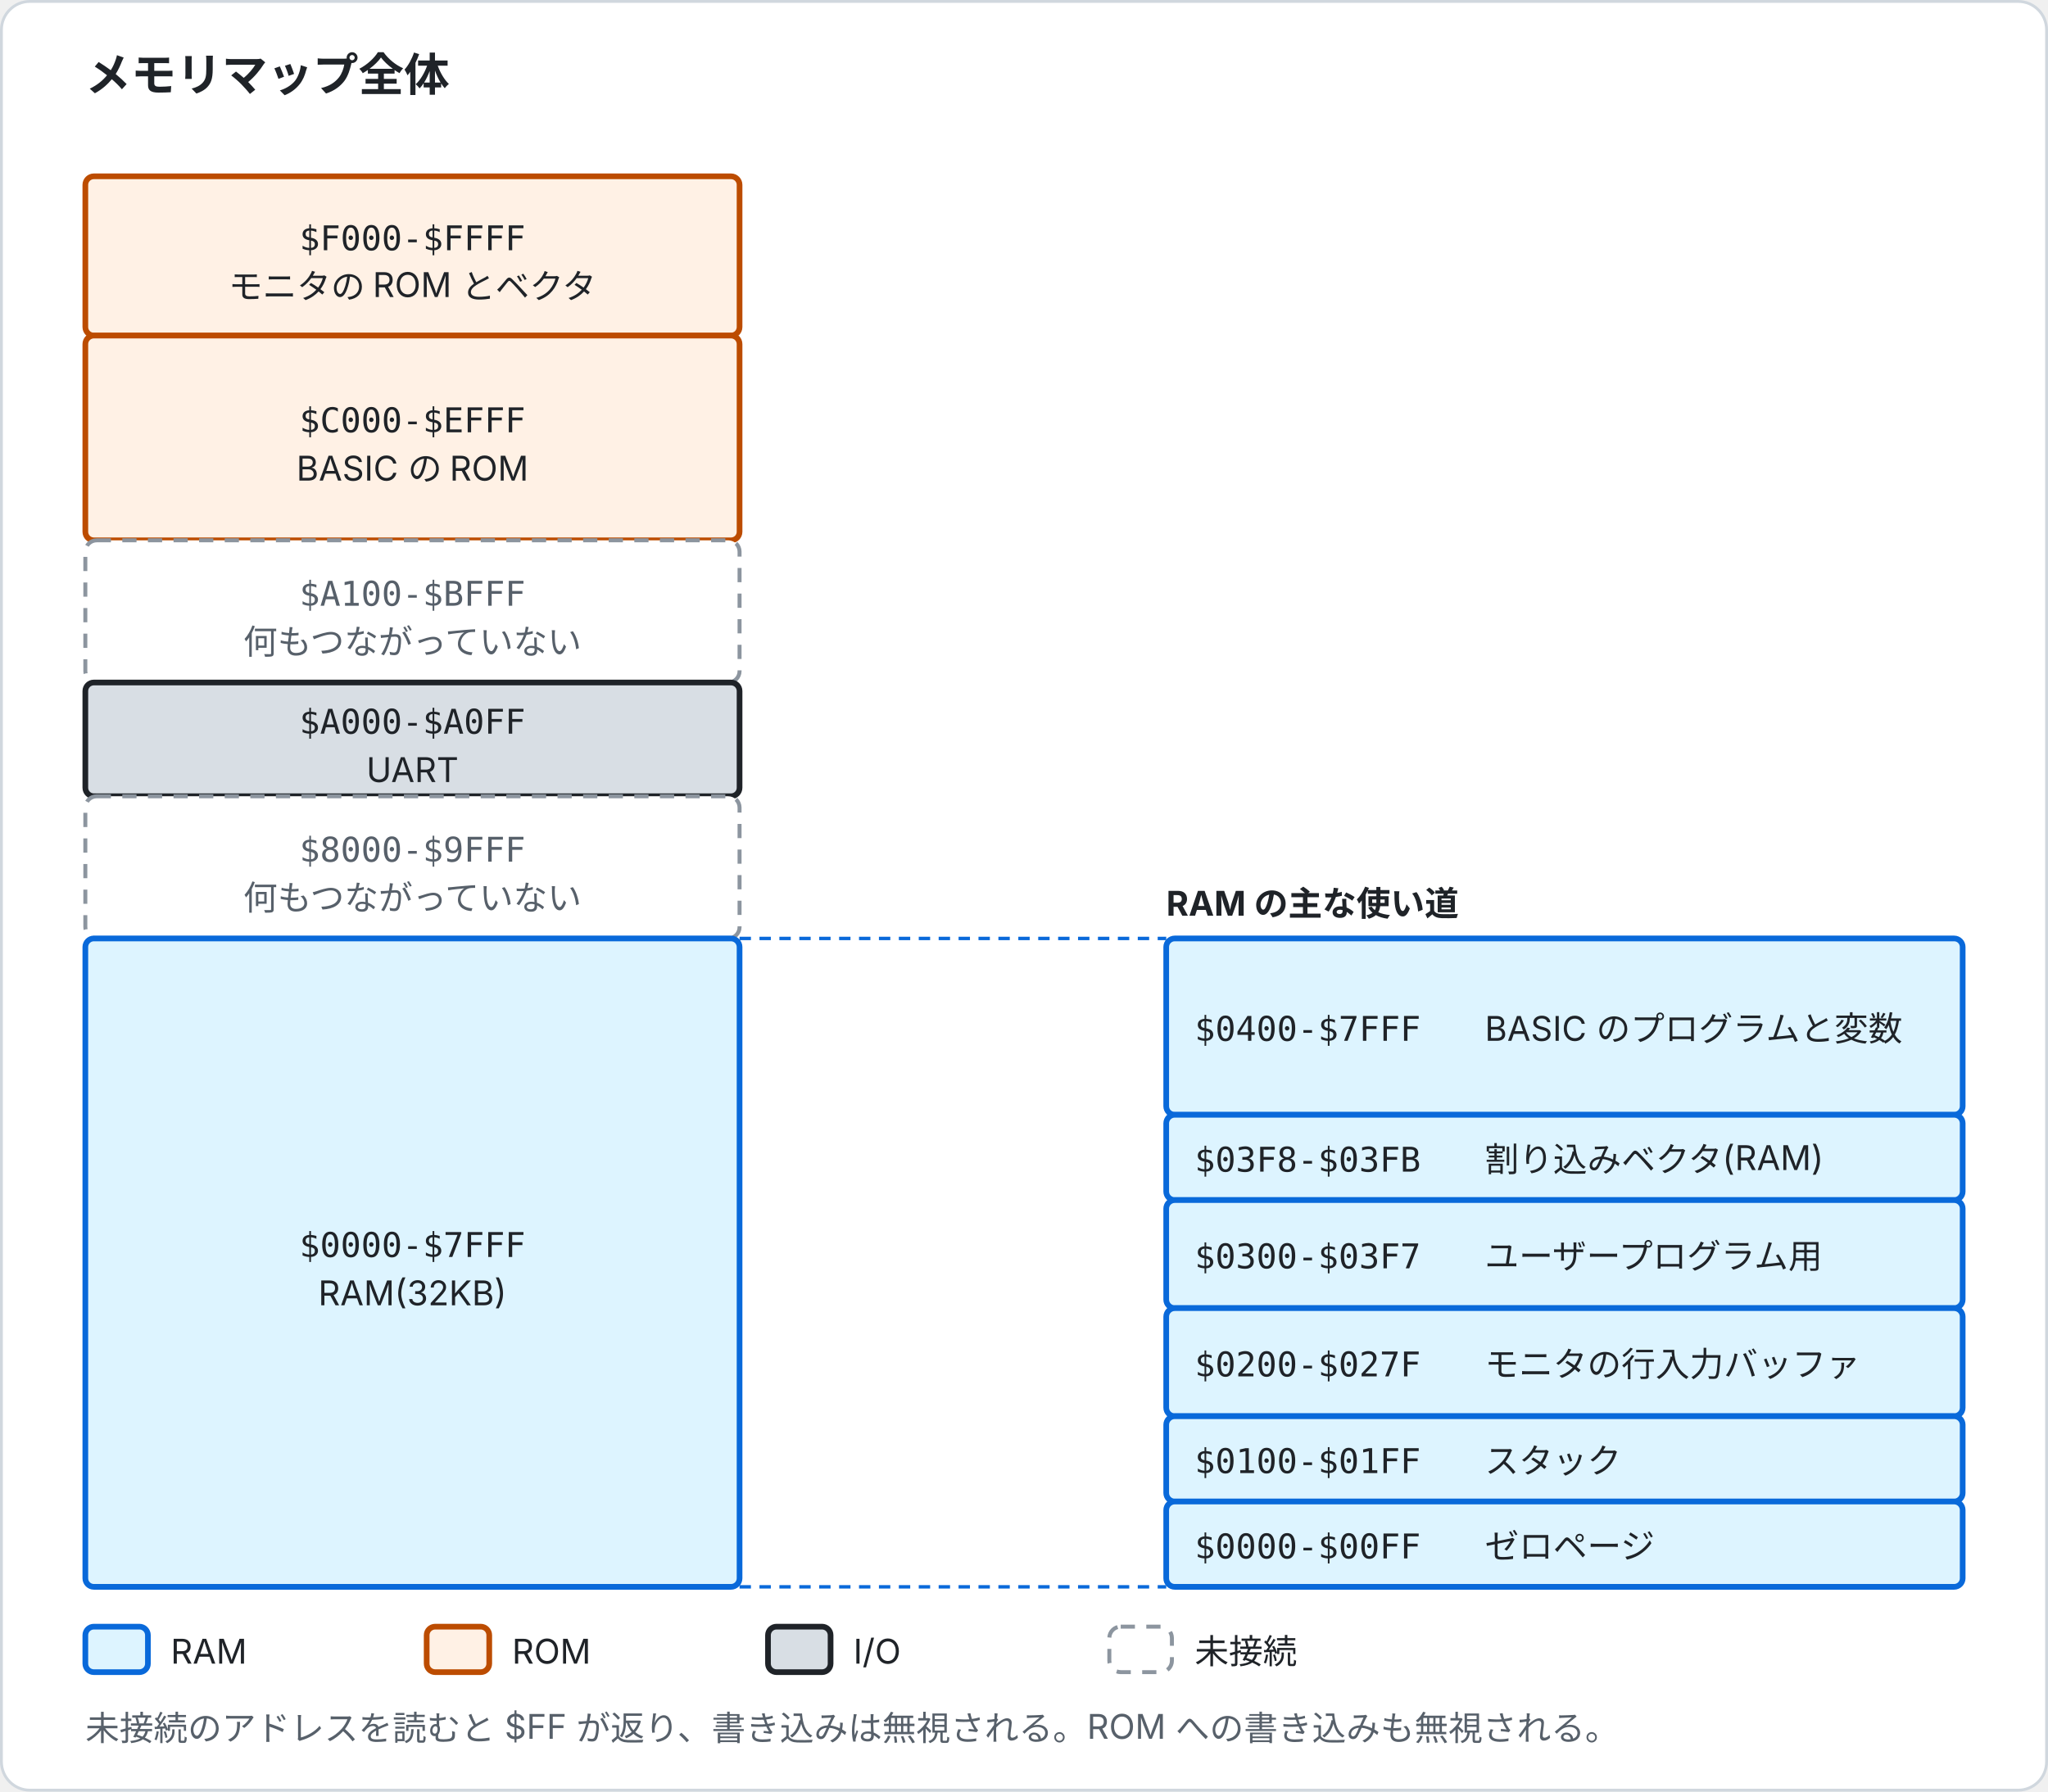
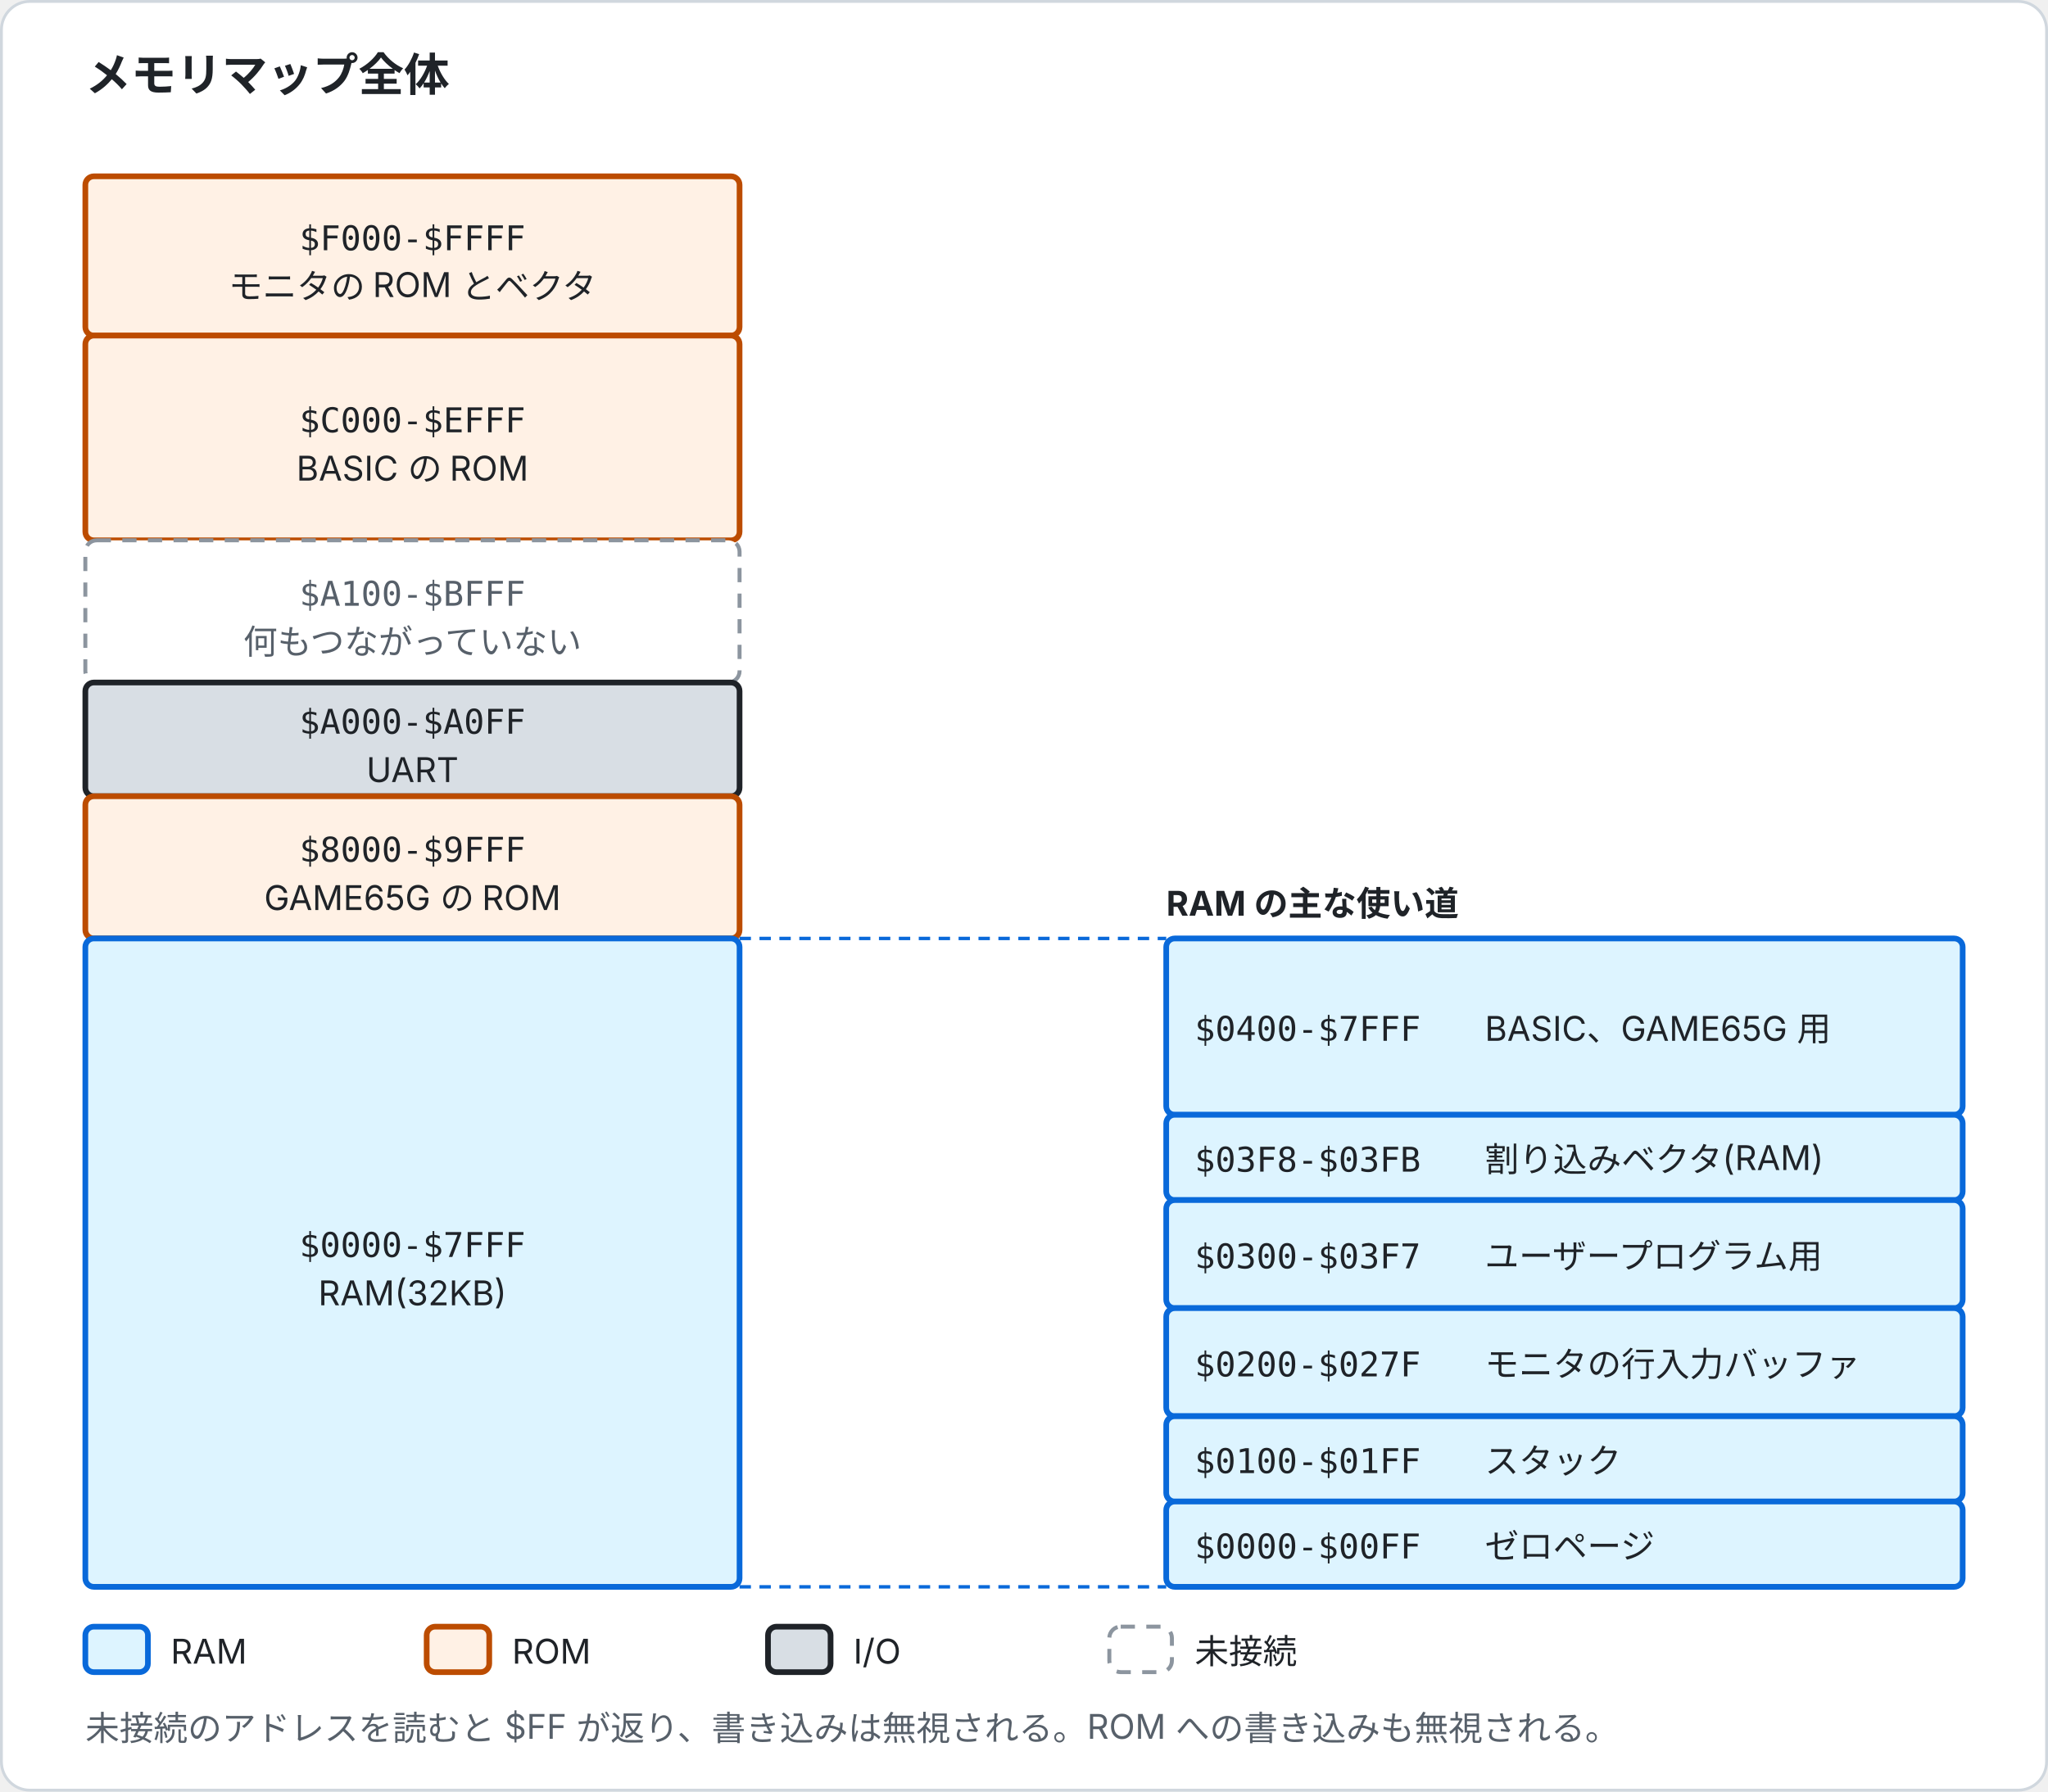
<svg xmlns="http://www.w3.org/2000/svg" width="720" height="630" viewBox="0 0 720 630" role="img" aria-labelledby="t d">
  <defs>
    <marker id="ah" viewBox="0 0 10 10" refX="9" refY="5" markerWidth="8" markerHeight="8" orient="auto">
      <path d="M0 0 L10 5 L0 10 z" fill="#0969da" />
    </marker>
    <marker id="ao" viewBox="0 0 10 10" refX="9" refY="5" markerWidth="8" markerHeight="8" orient="auto">
      <path d="M0 0 L10 5 L0 10 z" fill="#bc4c00" />
    </marker>
  </defs>
  <rect x="0.5" y="0.5" width="719" height="629" rx="10" fill="#ffffff" stroke="#d0d7de" />
  <text x="30" y="32" font-size="16" font-weight="bold" text-anchor="start" fill="#1f2328" font-family="-apple-system, 'Hiragino Sans', 'Noto Sans JP', sans-serif">メモリマップ全体</text>
  <text x="690" y="32" font-size="16" font-weight="bold" text-anchor="end" fill="#0969da" font-family="ui-monospace, SFMono-Regular, Menlo, Consolas, monospace" />
  <rect x="30" y="62" width="230" height="56" rx="3" fill="#fff1e5" stroke="#bc4c00" stroke-width="2" />
  <text x="145.0" y="88.0" font-size="12" font-weight="normal" text-anchor="middle" fill="#1f2328" font-family="ui-monospace, SFMono-Regular, Menlo, Consolas, monospace">$F000-$FFFF</text>
  <text x="145.0" y="105.0" font-size="12" font-weight="normal" text-anchor="middle" fill="#1f2328" font-family="-apple-system, 'Hiragino Sans', 'Noto Sans JP', sans-serif">モニタの ROM とベクタ</text>
  <rect x="30" y="118" width="230" height="72" rx="3" fill="#fff1e5" stroke="#bc4c00" stroke-width="2" />
  <text x="145.0" y="152.0" font-size="12" font-weight="normal" text-anchor="middle" fill="#1f2328" font-family="ui-monospace, SFMono-Regular, Menlo, Consolas, monospace">$C000-$EFFF</text>
  <text x="145.0" y="169.0" font-size="12" font-weight="normal" text-anchor="middle" fill="#1f2328" font-family="-apple-system, 'Hiragino Sans', 'Noto Sans JP', sans-serif">BASIC の ROM</text>
  <rect x="30" y="190" width="230" height="50" rx="4" fill="#ffffff" stroke="#8c959f" stroke-width="1.4" stroke-dasharray="5 4" />
  <text x="145.0" y="213.0" font-size="12" font-weight="normal" text-anchor="middle" fill="#57606a" font-family="ui-monospace, SFMono-Regular, Menlo, Consolas, monospace">$A100-$BFFF</text>
  <text x="145.0" y="230.0" font-size="12" font-weight="normal" text-anchor="middle" fill="#57606a" font-family="-apple-system, 'Hiragino Sans', 'Noto Sans JP', sans-serif">何もつながっていない</text>
  <rect x="30" y="240" width="230" height="40" rx="3" fill="#d8dee4" stroke="#1f2328" stroke-width="2" />
  <text x="145.0" y="258.0" font-size="12" font-weight="normal" text-anchor="middle" fill="#1f2328" font-family="ui-monospace, SFMono-Regular, Menlo, Consolas, monospace">$A000-$A0FF</text>
  <text x="145.0" y="275.0" font-size="12" font-weight="normal" text-anchor="middle" fill="#1f2328" font-family="-apple-system, 'Hiragino Sans', 'Noto Sans JP', sans-serif">UART</text>
-   <rect x="30" y="280" width="230" height="50" rx="4" fill="#ffffff" stroke="#8c959f" stroke-width="1.4" stroke-dasharray="5 4" />
-   <text x="145.0" y="303.0" font-size="12" font-weight="normal" text-anchor="middle" fill="#57606a" font-family="ui-monospace, SFMono-Regular, Menlo, Consolas, monospace">$8000-$9FFF</text>
-   <text x="145.0" y="320.0" font-size="12" font-weight="normal" text-anchor="middle" fill="#57606a" font-family="-apple-system, 'Hiragino Sans', 'Noto Sans JP', sans-serif">何もつながっていない</text>
+   <rect x="30" y="280" width="230" height="50" rx="3" fill="#fff1e5" stroke="#bc4c00" stroke-width="2" />
+   <text x="145.0" y="303.0" font-size="12" font-weight="normal" text-anchor="middle" fill="#1f2328" font-family="ui-monospace, SFMono-Regular, Menlo, Consolas, monospace">$8000-$9FFF</text>
+   <text x="145.0" y="320.0" font-size="12" font-weight="normal" text-anchor="middle" fill="#1f2328" font-family="-apple-system, 'Hiragino Sans', 'Noto Sans JP', sans-serif">GAME65G の ROM</text>
  <rect x="30" y="330" width="230" height="228" rx="3" fill="#ddf4ff" stroke="#0969da" stroke-width="2" />
  <text x="145.0" y="442.0" font-size="12" font-weight="normal" text-anchor="middle" fill="#1f2328" font-family="ui-monospace, SFMono-Regular, Menlo, Consolas, monospace">$0000-$7FFF</text>
  <text x="145.0" y="459.0" font-size="12" font-weight="normal" text-anchor="middle" fill="#1f2328" font-family="-apple-system, 'Hiragino Sans', 'Noto Sans JP', sans-serif">RAM(32KB)</text>
  <text x="410" y="322" font-size="12" font-weight="bold" text-anchor="start" fill="#1f2328" font-family="-apple-system, 'Hiragino Sans', 'Noto Sans JP', sans-serif">RAM の主な使い道</text>
  <rect x="410" y="330" width="280" height="62" rx="3" fill="#ddf4ff" stroke="#0969da" stroke-width="2" />
  <text x="420" y="366.0" font-size="12" font-weight="normal" text-anchor="start" fill="#1f2328" font-family="ui-monospace, SFMono-Regular, Menlo, Consolas, monospace">$0400-$7FFF</text>
-   <text x="522" y="366.0" font-size="12" font-weight="normal" text-anchor="start" fill="#1f2328" font-family="-apple-system, 'Hiragino Sans', 'Noto Sans JP', sans-serif">BASIC のプログラムと変数</text>
+   <text x="522" y="366.0" font-size="12" font-weight="normal" text-anchor="start" fill="#1f2328" font-family="-apple-system, 'Hiragino Sans', 'Noto Sans JP', sans-serif">BASIC、GAME65G 用</text>
  <rect x="410" y="392" width="280" height="30" rx="3" fill="#ddf4ff" stroke="#0969da" stroke-width="2" />
  <text x="420" y="412.0" font-size="12" font-weight="normal" text-anchor="start" fill="#1f2328" font-family="ui-monospace, SFMono-Regular, Menlo, Consolas, monospace">$03F8-$03FB</text>
  <text x="522" y="412.0" font-size="12" font-weight="normal" text-anchor="start" fill="#1f2328" font-family="-apple-system, 'Hiragino Sans', 'Noto Sans JP', sans-serif">割り込みベクタ(RAM)</text>
  <rect x="410" y="422" width="280" height="38" rx="3" fill="#ddf4ff" stroke="#0969da" stroke-width="2" />
  <text x="420" y="446.0" font-size="12" font-weight="normal" text-anchor="start" fill="#1f2328" font-family="ui-monospace, SFMono-Regular, Menlo, Consolas, monospace">$0300-$03F7</text>
  <text x="522" y="446.0" font-size="12" font-weight="normal" text-anchor="start" fill="#1f2328" font-family="-apple-system, 'Hiragino Sans', 'Noto Sans JP', sans-serif">ユーザープログラム用</text>
  <rect x="410" y="460" width="280" height="38" rx="3" fill="#ddf4ff" stroke="#0969da" stroke-width="2" />
  <text x="420" y="484.0" font-size="12" font-weight="normal" text-anchor="start" fill="#1f2328" font-family="ui-monospace, SFMono-Regular, Menlo, Consolas, monospace">$0200-$027F</text>
  <text x="522" y="484.0" font-size="12" font-weight="normal" text-anchor="start" fill="#1f2328" font-family="-apple-system, 'Hiragino Sans', 'Noto Sans JP', sans-serif">モニタの行入力バッファ</text>
  <rect x="410" y="498" width="280" height="30" rx="3" fill="#ddf4ff" stroke="#0969da" stroke-width="2" />
  <text x="420" y="518.0" font-size="12" font-weight="normal" text-anchor="start" fill="#1f2328" font-family="ui-monospace, SFMono-Regular, Menlo, Consolas, monospace">$0100-$01FF</text>
  <text x="522" y="518.0" font-size="12" font-weight="normal" text-anchor="start" fill="#1f2328" font-family="-apple-system, 'Hiragino Sans', 'Noto Sans JP', sans-serif">スタック</text>
  <rect x="410" y="528" width="280" height="30" rx="3" fill="#ddf4ff" stroke="#0969da" stroke-width="2" />
  <text x="420" y="548.0" font-size="12" font-weight="normal" text-anchor="start" fill="#1f2328" font-family="ui-monospace, SFMono-Regular, Menlo, Consolas, monospace">$0000-$00FF</text>
  <text x="522" y="548.0" font-size="12" font-weight="normal" text-anchor="start" fill="#1f2328" font-family="-apple-system, 'Hiragino Sans', 'Noto Sans JP', sans-serif">ゼロページ</text>
  <line x1="260" y1="330" x2="410" y2="330" stroke="#0969da" stroke-width="1.2" stroke-dasharray="4 3" />
  <line x1="260" y1="558" x2="410" y2="558" stroke="#0969da" stroke-width="1.2" stroke-dasharray="4 3" />
  <rect x="30" y="572" width="22" height="16" rx="3" fill="#ddf4ff" stroke="#0969da" stroke-width="2" />
  <text x="41.0" y="585.0" font-size="12" font-weight="normal" text-anchor="middle" fill="#1f2328" font-family="ui-monospace, SFMono-Regular, Menlo, Consolas, monospace" />
  <text x="60" y="585" font-size="12" font-weight="normal" text-anchor="start" fill="#1f2328" font-family="-apple-system, 'Hiragino Sans', 'Noto Sans JP', sans-serif">RAM</text>
  <rect x="150" y="572" width="22" height="16" rx="3" fill="#fff1e5" stroke="#bc4c00" stroke-width="2" />
  <text x="161.0" y="585.0" font-size="12" font-weight="normal" text-anchor="middle" fill="#1f2328" font-family="ui-monospace, SFMono-Regular, Menlo, Consolas, monospace" />
  <text x="180" y="585" font-size="12" font-weight="normal" text-anchor="start" fill="#1f2328" font-family="-apple-system, 'Hiragino Sans', 'Noto Sans JP', sans-serif">ROM</text>
  <rect x="270" y="572" width="22" height="16" rx="3" fill="#d8dee4" stroke="#1f2328" stroke-width="2" />
  <text x="281.0" y="585.0" font-size="12" font-weight="normal" text-anchor="middle" fill="#1f2328" font-family="ui-monospace, SFMono-Regular, Menlo, Consolas, monospace" />
  <text x="300" y="585" font-size="12" font-weight="normal" text-anchor="start" fill="#1f2328" font-family="-apple-system, 'Hiragino Sans', 'Noto Sans JP', sans-serif">I/O</text>
  <rect x="390" y="572" width="22" height="16" rx="4" fill="#ffffff" stroke="#8c959f" stroke-width="1.4" stroke-dasharray="5 4" />
  <text x="420" y="585" font-size="12" font-weight="normal" text-anchor="start" fill="#1f2328" font-family="-apple-system, 'Hiragino Sans', 'Noto Sans JP', sans-serif">未接続</text>
  <text x="30" y="612" font-size="12" font-weight="normal" text-anchor="start" fill="#57606a" font-family="-apple-system, 'Hiragino Sans', 'Noto Sans JP', sans-serif">未接続のアドレスを読むと $FF が返り、書き込みは無視される。ROM への書き込みも無視される。</text>
</svg>
